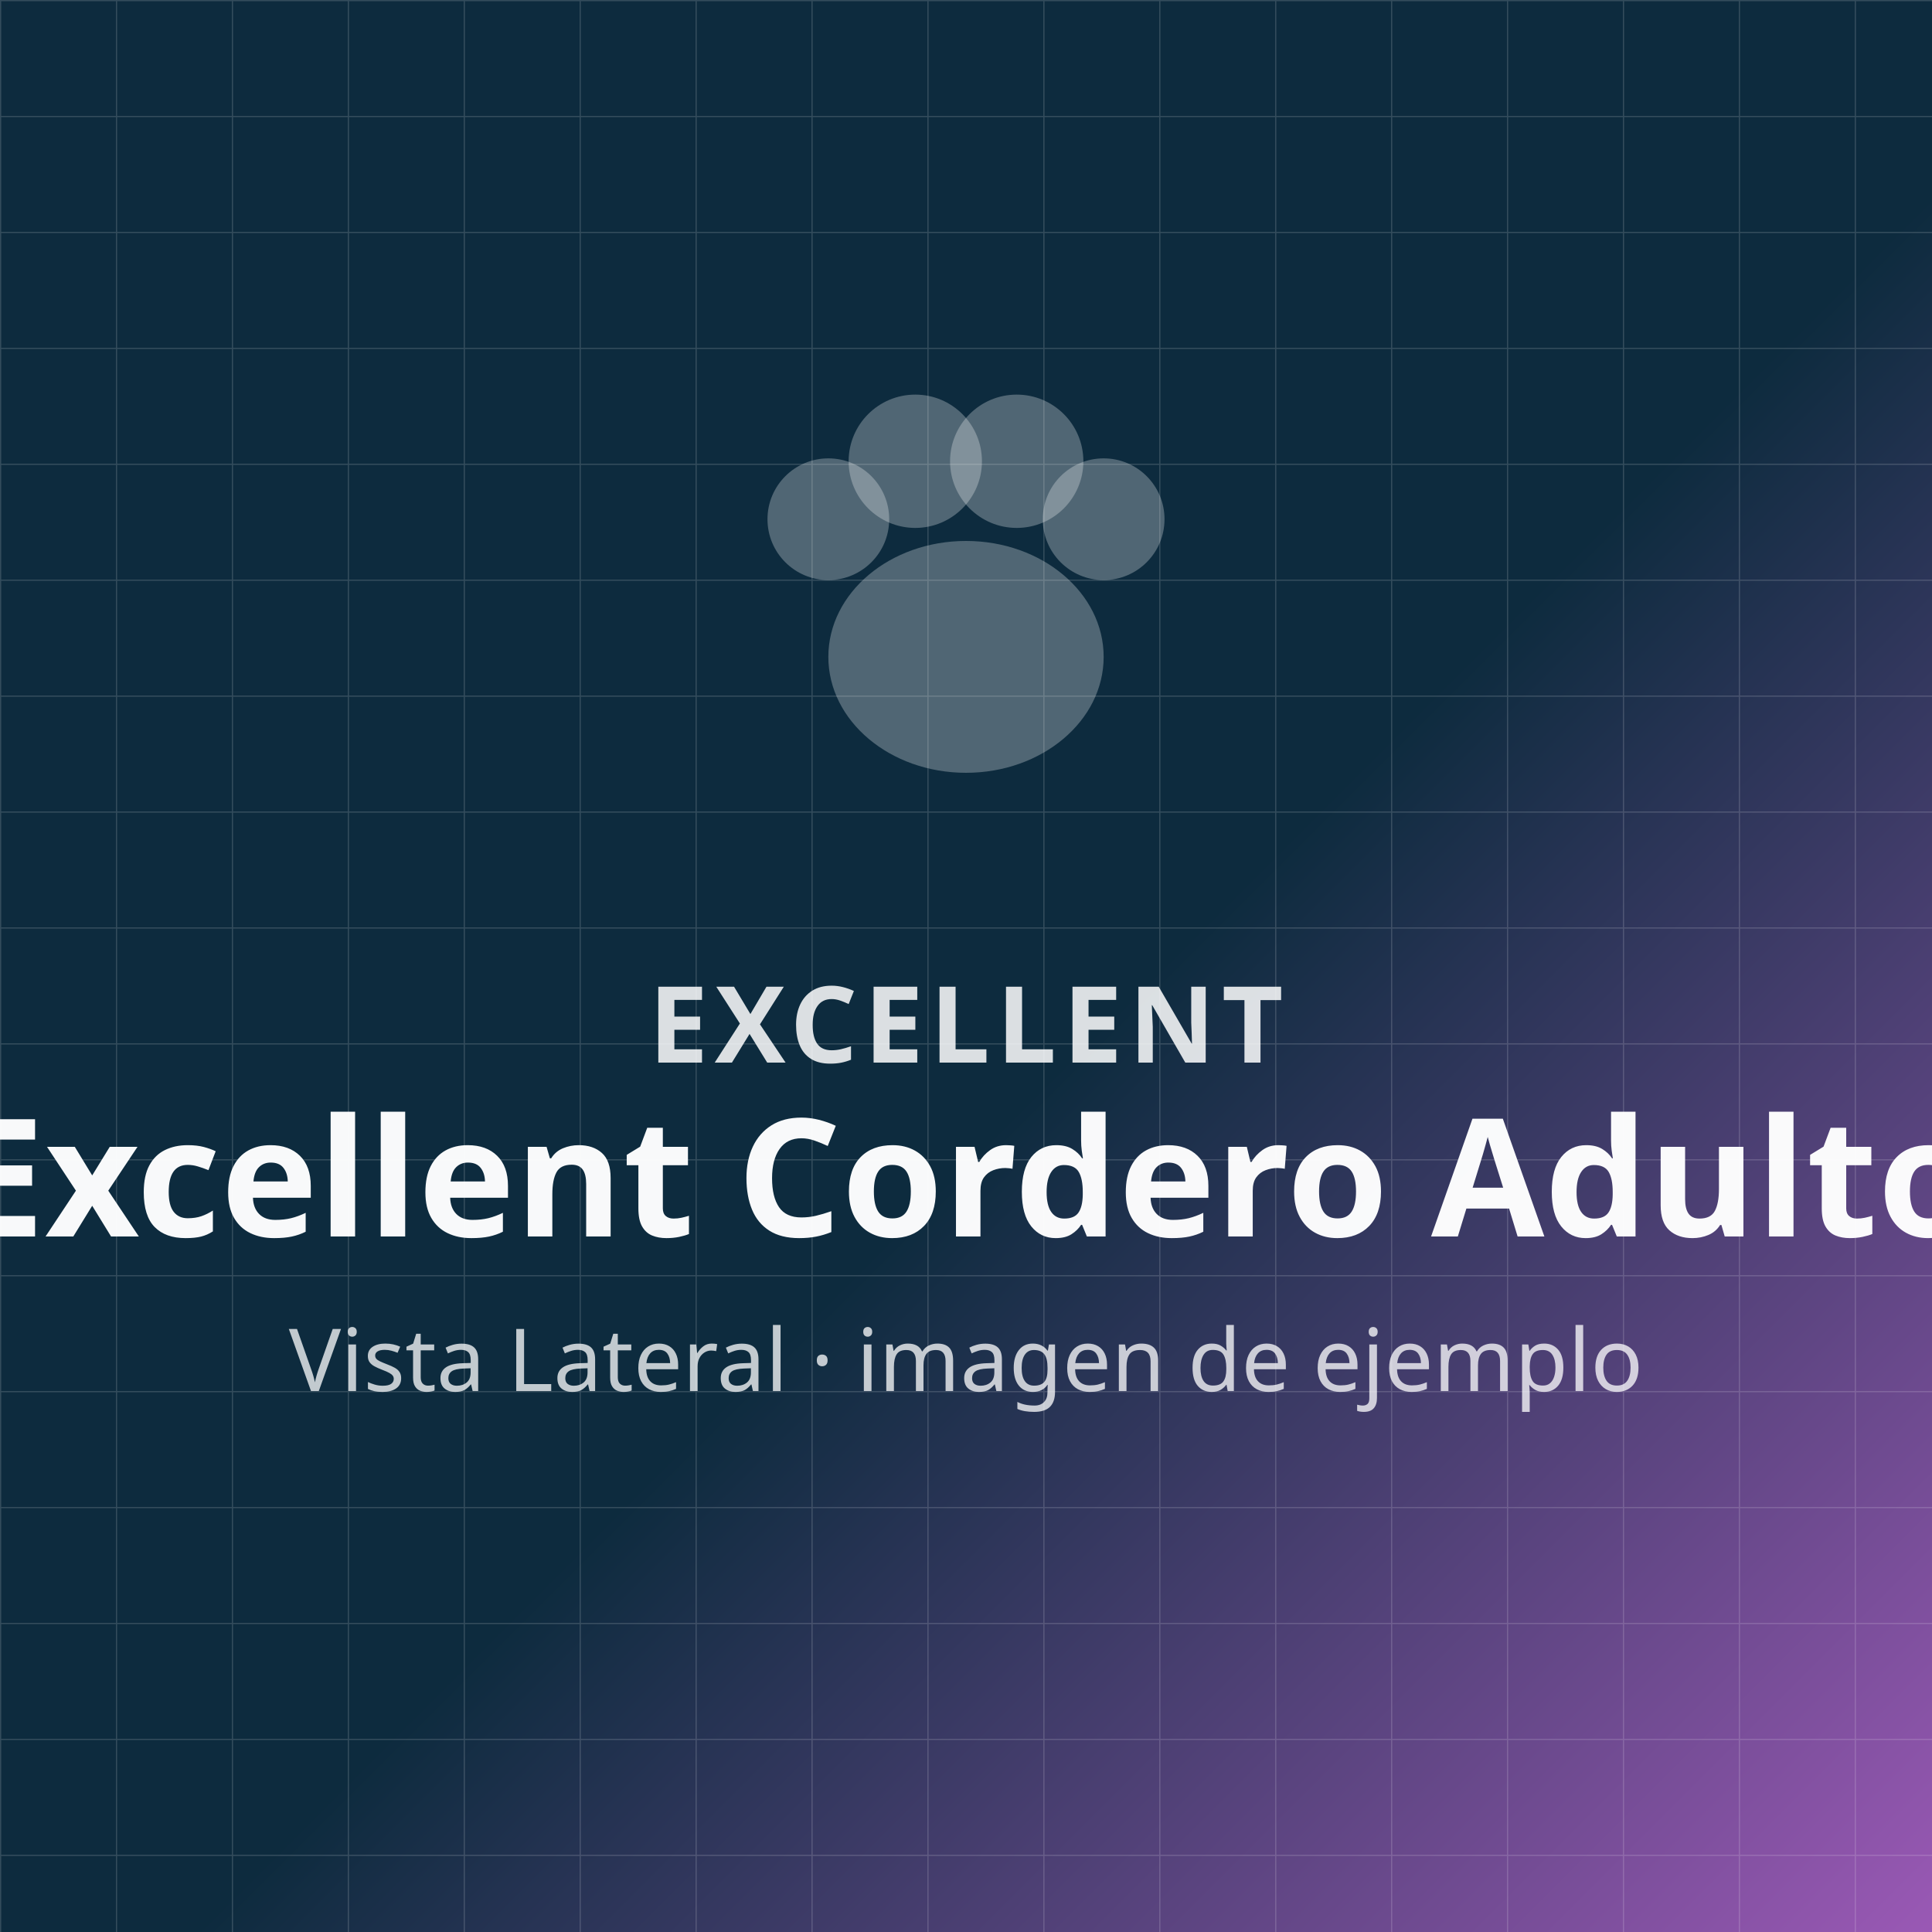
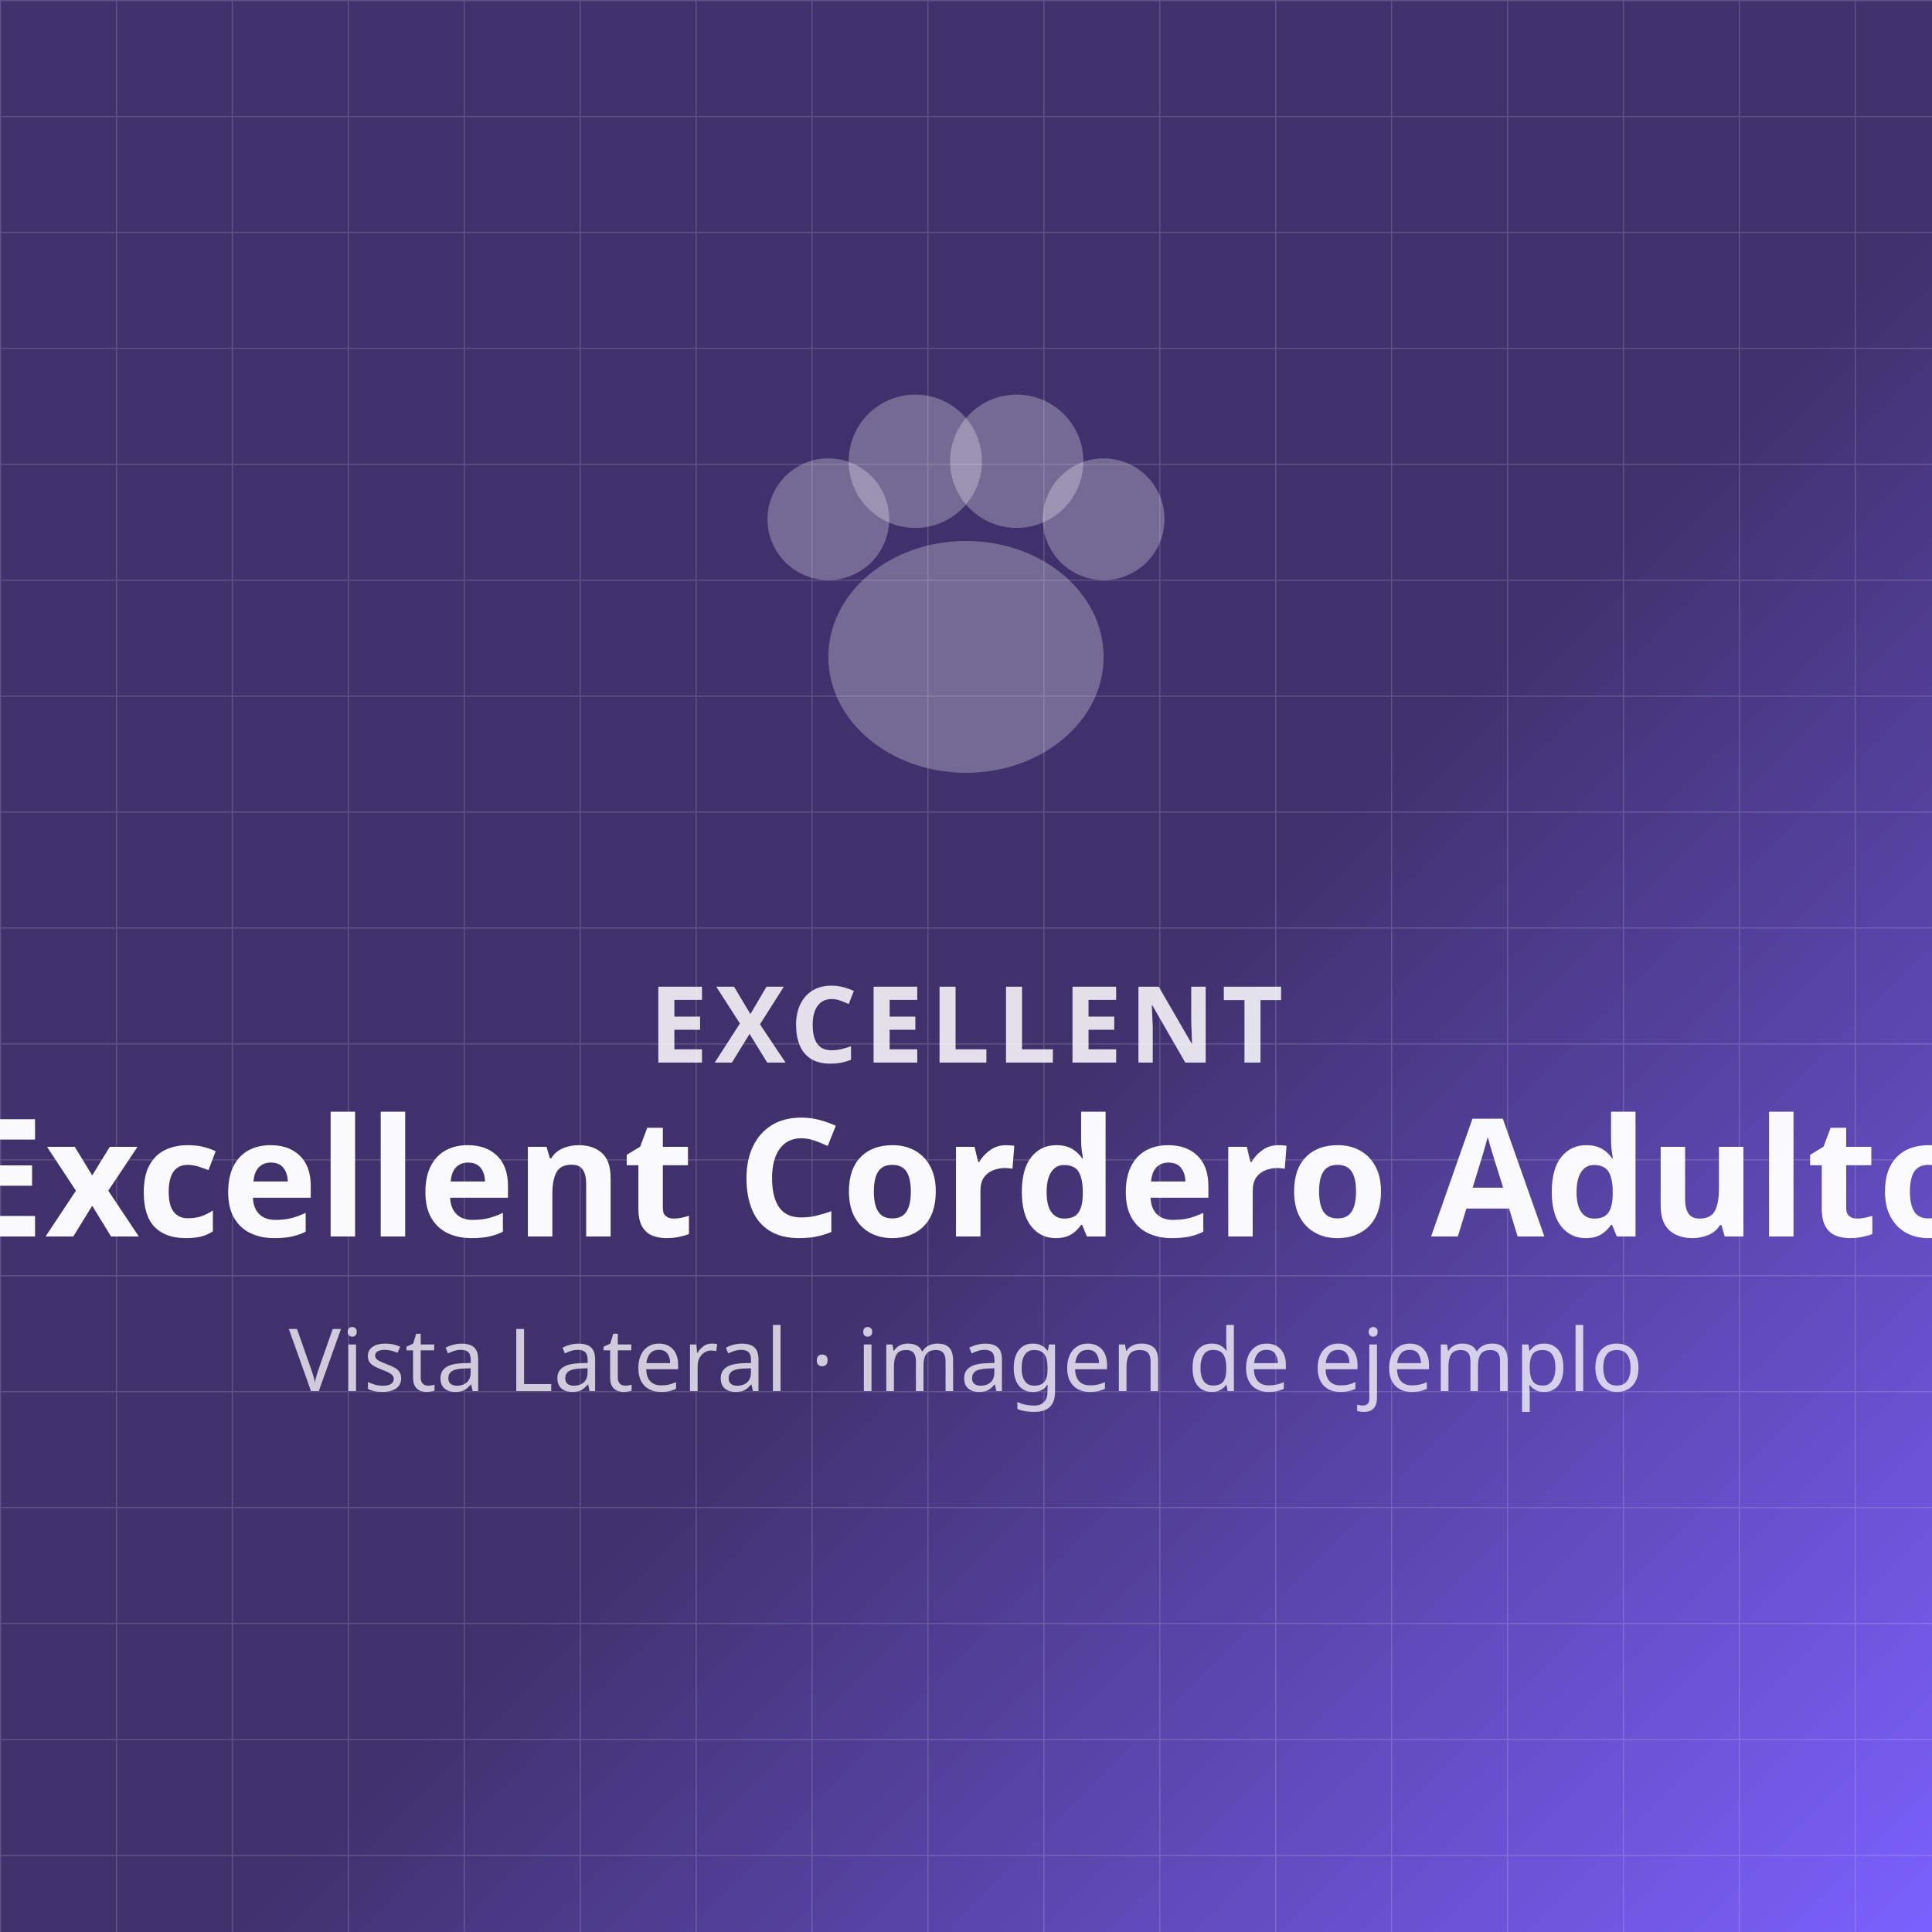
<svg xmlns="http://www.w3.org/2000/svg" width="1200" height="1200" viewBox="0 0 1200 1200" role="img" aria-label="Excellent Cordero Adulto">
  <defs>
    <linearGradient id="g" x1="0" y1="0" x2="1" y2="1">
-       <stop offset="0" stop-color="#0D2B3E" />
-       <stop offset="0.55" stop-color="#0D2B3E" />
-       <stop offset="1" stop-color="#9B59B6" />
+       <stop offset="0" stop-color="#40306B" />
+       <stop offset="0.55" stop-color="#40306B" />
+       <stop offset="1" stop-color="#7B61FF" />
    </linearGradient>
    <pattern id="grid" width="72" height="72" patternUnits="userSpaceOnUse">
      <path d="M 72 0 L 0 0 0 72" fill="none" stroke="rgba(255,255,255,0.16)" stroke-width="1.5" />
    </pattern>
  </defs>
  <rect width="1200" height="1200" fill="url(#g)" />
  <rect width="1200" height="1200" fill="url(#grid)" />
  <circle cx="514.5" cy="322.5" r="37.8" fill="rgba(255,255,255,0.28)" />
  <circle cx="568.5" cy="286.5" r="41.4" fill="rgba(255,255,255,0.28)" />
  <circle cx="631.5" cy="286.5" r="41.4" fill="rgba(255,255,255,0.28)" />
  <circle cx="685.5" cy="322.5" r="37.8" fill="rgba(255,255,255,0.28)" />
  <ellipse cx="600" cy="408" rx="85.5" ry="72" fill="rgba(255,255,255,0.28)" />
  <text x="600" y="660" text-anchor="middle" font-family="Fredoka, Nunito, system-ui, sans-serif" font-size="66" font-weight="700" letter-spacing="4" fill="rgba(255,255,255,0.85)">EXCELLENT</text>
  <text x="600" y="768" text-anchor="middle" font-family="Fredoka, Nunito, system-ui, sans-serif" font-size="102" font-weight="800" fill="rgba(255,255,255,0.97)">Excellent Cordero Adulto</text>
  <text x="600" y="864" text-anchor="middle" font-family="Fredoka, Nunito, system-ui, sans-serif" font-size="54" font-weight="500" fill="rgba(255,255,255,0.75)">Vista Lateral · imagen de ejemplo</text>
</svg>
